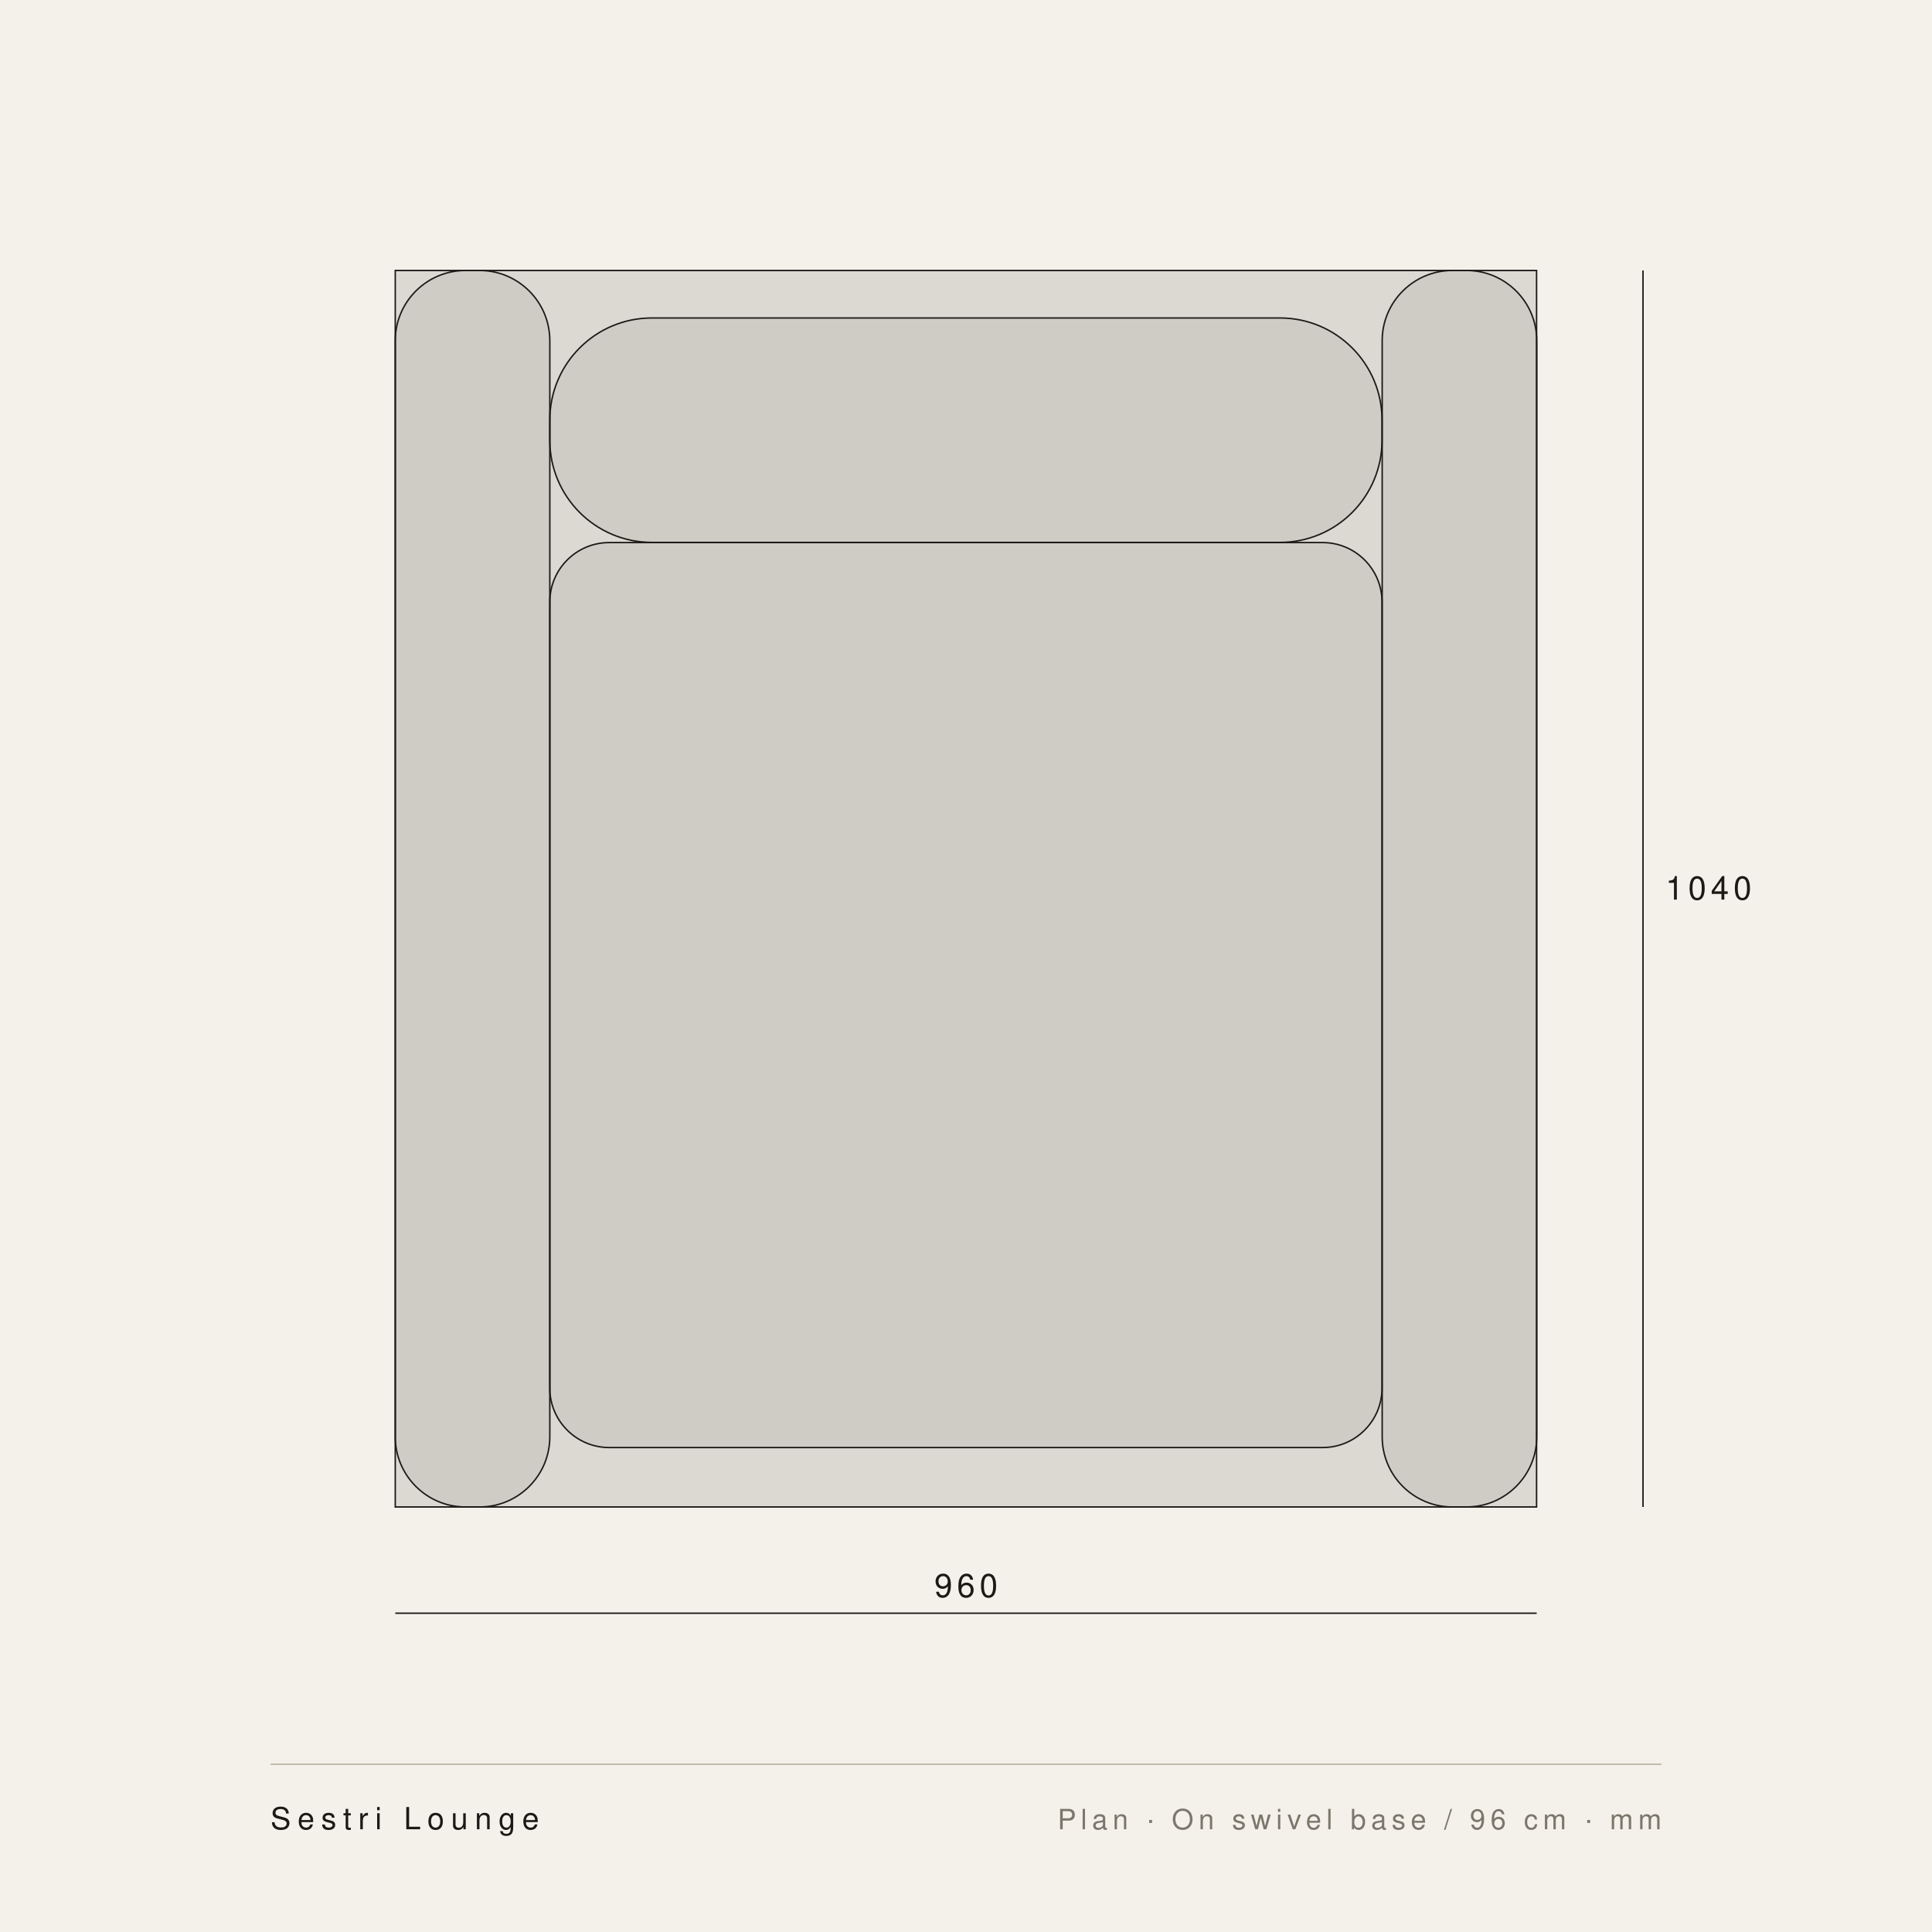
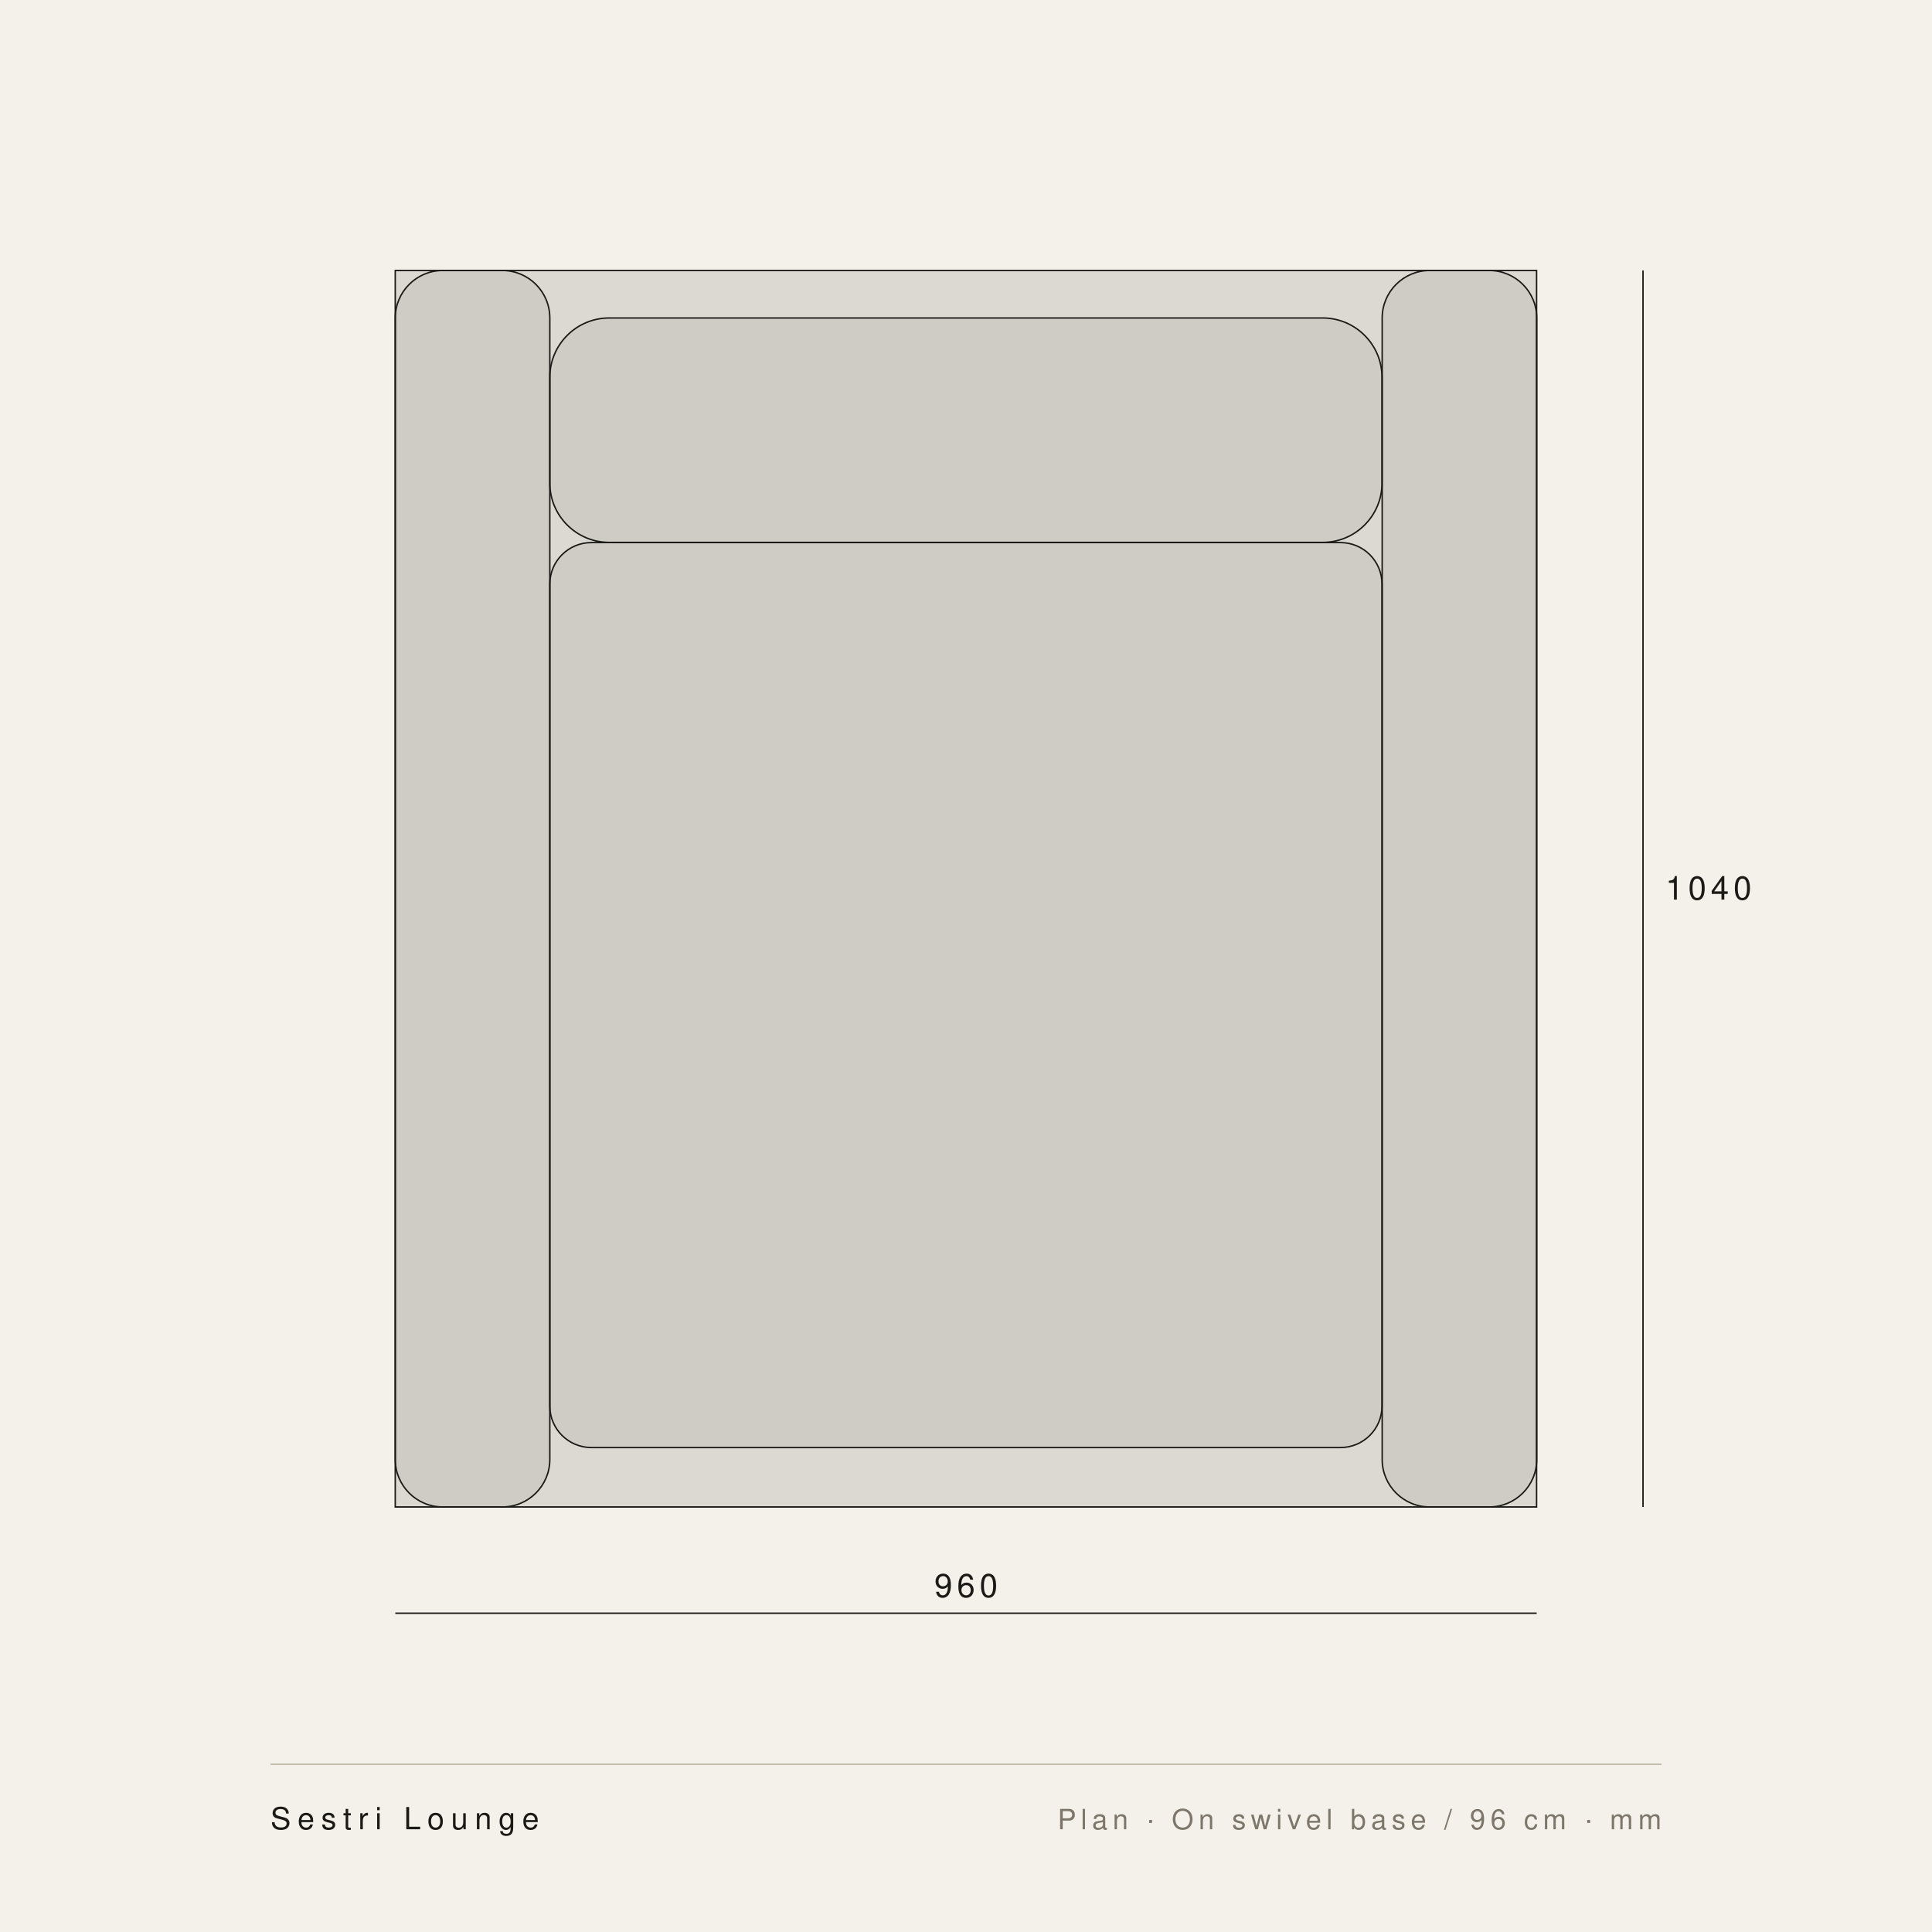
<svg xmlns="http://www.w3.org/2000/svg" width="1200" height="1200" viewBox="0 0 1200 1200" role="img" aria-label="Plan drawing of the Sestri Lounge">
  <style>.dim{font-family:Jost,'Helvetica Neue',Helvetica,Arial,sans-serif;font-size:20.2px;letter-spacing:0.14em;fill:#1b1a17}
  .lbl{font-family:Jost,'Helvetica Neue',Helvetica,Arial,sans-serif;font-size:19.0px;letter-spacing:0.22em;text-transform:uppercase;fill:#1b1a17}
  .lblq{font-family:Jost,'Helvetica Neue',Helvetica,Arial,sans-serif;font-size:17.4px;letter-spacing:0.18em;text-transform:uppercase;fill:#7c766b}</style>
  <rect width="1200" height="1200" fill="#f4f1ea" />
  <rect x="245.5" y="168.0" width="708.9" height="768.0" fill="#1b1a17" fill-opacity="0.112" stroke="#1b1a17" stroke-width="0.9" />
-   <rect x="341.5" y="197.5" width="516.9" height="139.4" rx="63.4" fill="#1b1a17" fill-opacity="0.070" stroke="#1b1a17" stroke-width="0.9" />
-   <rect x="341.5" y="337.0" width="516.9" height="562.1" rx="36.9" fill="#1b1a17" fill-opacity="0.070" stroke="#1b1a17" stroke-width="0.9" />
-   <rect x="245.5" y="168.0" width="96.0" height="768.0" rx="43.6" fill="#1b1a17" fill-opacity="0.070" stroke="#1b1a17" stroke-width="0.9" />
-   <rect x="858.5" y="168.0" width="96.0" height="768.0" rx="43.6" fill="#1b1a17" fill-opacity="0.070" stroke="#1b1a17" stroke-width="0.9" />
+   <rect x="341.5" y="197.5" width="516.9" height="139.4" rx="36.9" fill="#1b1a17" fill-opacity="0.070" stroke="#1b1a17" stroke-width="0.9" />
+   <rect x="341.5" y="337.0" width="516.9" height="562.1" rx="25.8" fill="#1b1a17" fill-opacity="0.070" stroke="#1b1a17" stroke-width="0.9" />
+   <rect x="245.5" y="168.0" width="96.0" height="768.0" rx="29.5" fill="#1b1a17" fill-opacity="0.070" stroke="#1b1a17" stroke-width="0.9" />
+   <rect x="858.5" y="168.0" width="96.0" height="768.0" rx="29.5" fill="#1b1a17" fill-opacity="0.070" stroke="#1b1a17" stroke-width="0.9" />
  <line x1="245.538" y1="1002.0" x2="954.462" y2="1002.0" stroke="#1b1a17" stroke-width="0.9" />
  <text x="600.0" y="992.0" class="dim" text-anchor="middle">960</text>
  <line x1="1020.5" y1="936" x2="1020.5" y2="168" stroke="#1b1a17" stroke-width="0.9" />
  <text x="1034.5" y="552.0" class="dim" dominant-baseline="middle">1040</text>
  <g>
    <line x1="168.0" y1="1095.8" x2="1032.0" y2="1095.8" stroke="#b9b1a1" stroke-width="0.8" />
    <text x="168.0" y="1136.2" class="lbl">Sestri Lounge</text>
    <text x="1032.0" y="1136.2" class="lblq" text-anchor="end">Plan · On swivel base / 96 cm · mm</text>
  </g>
</svg>
